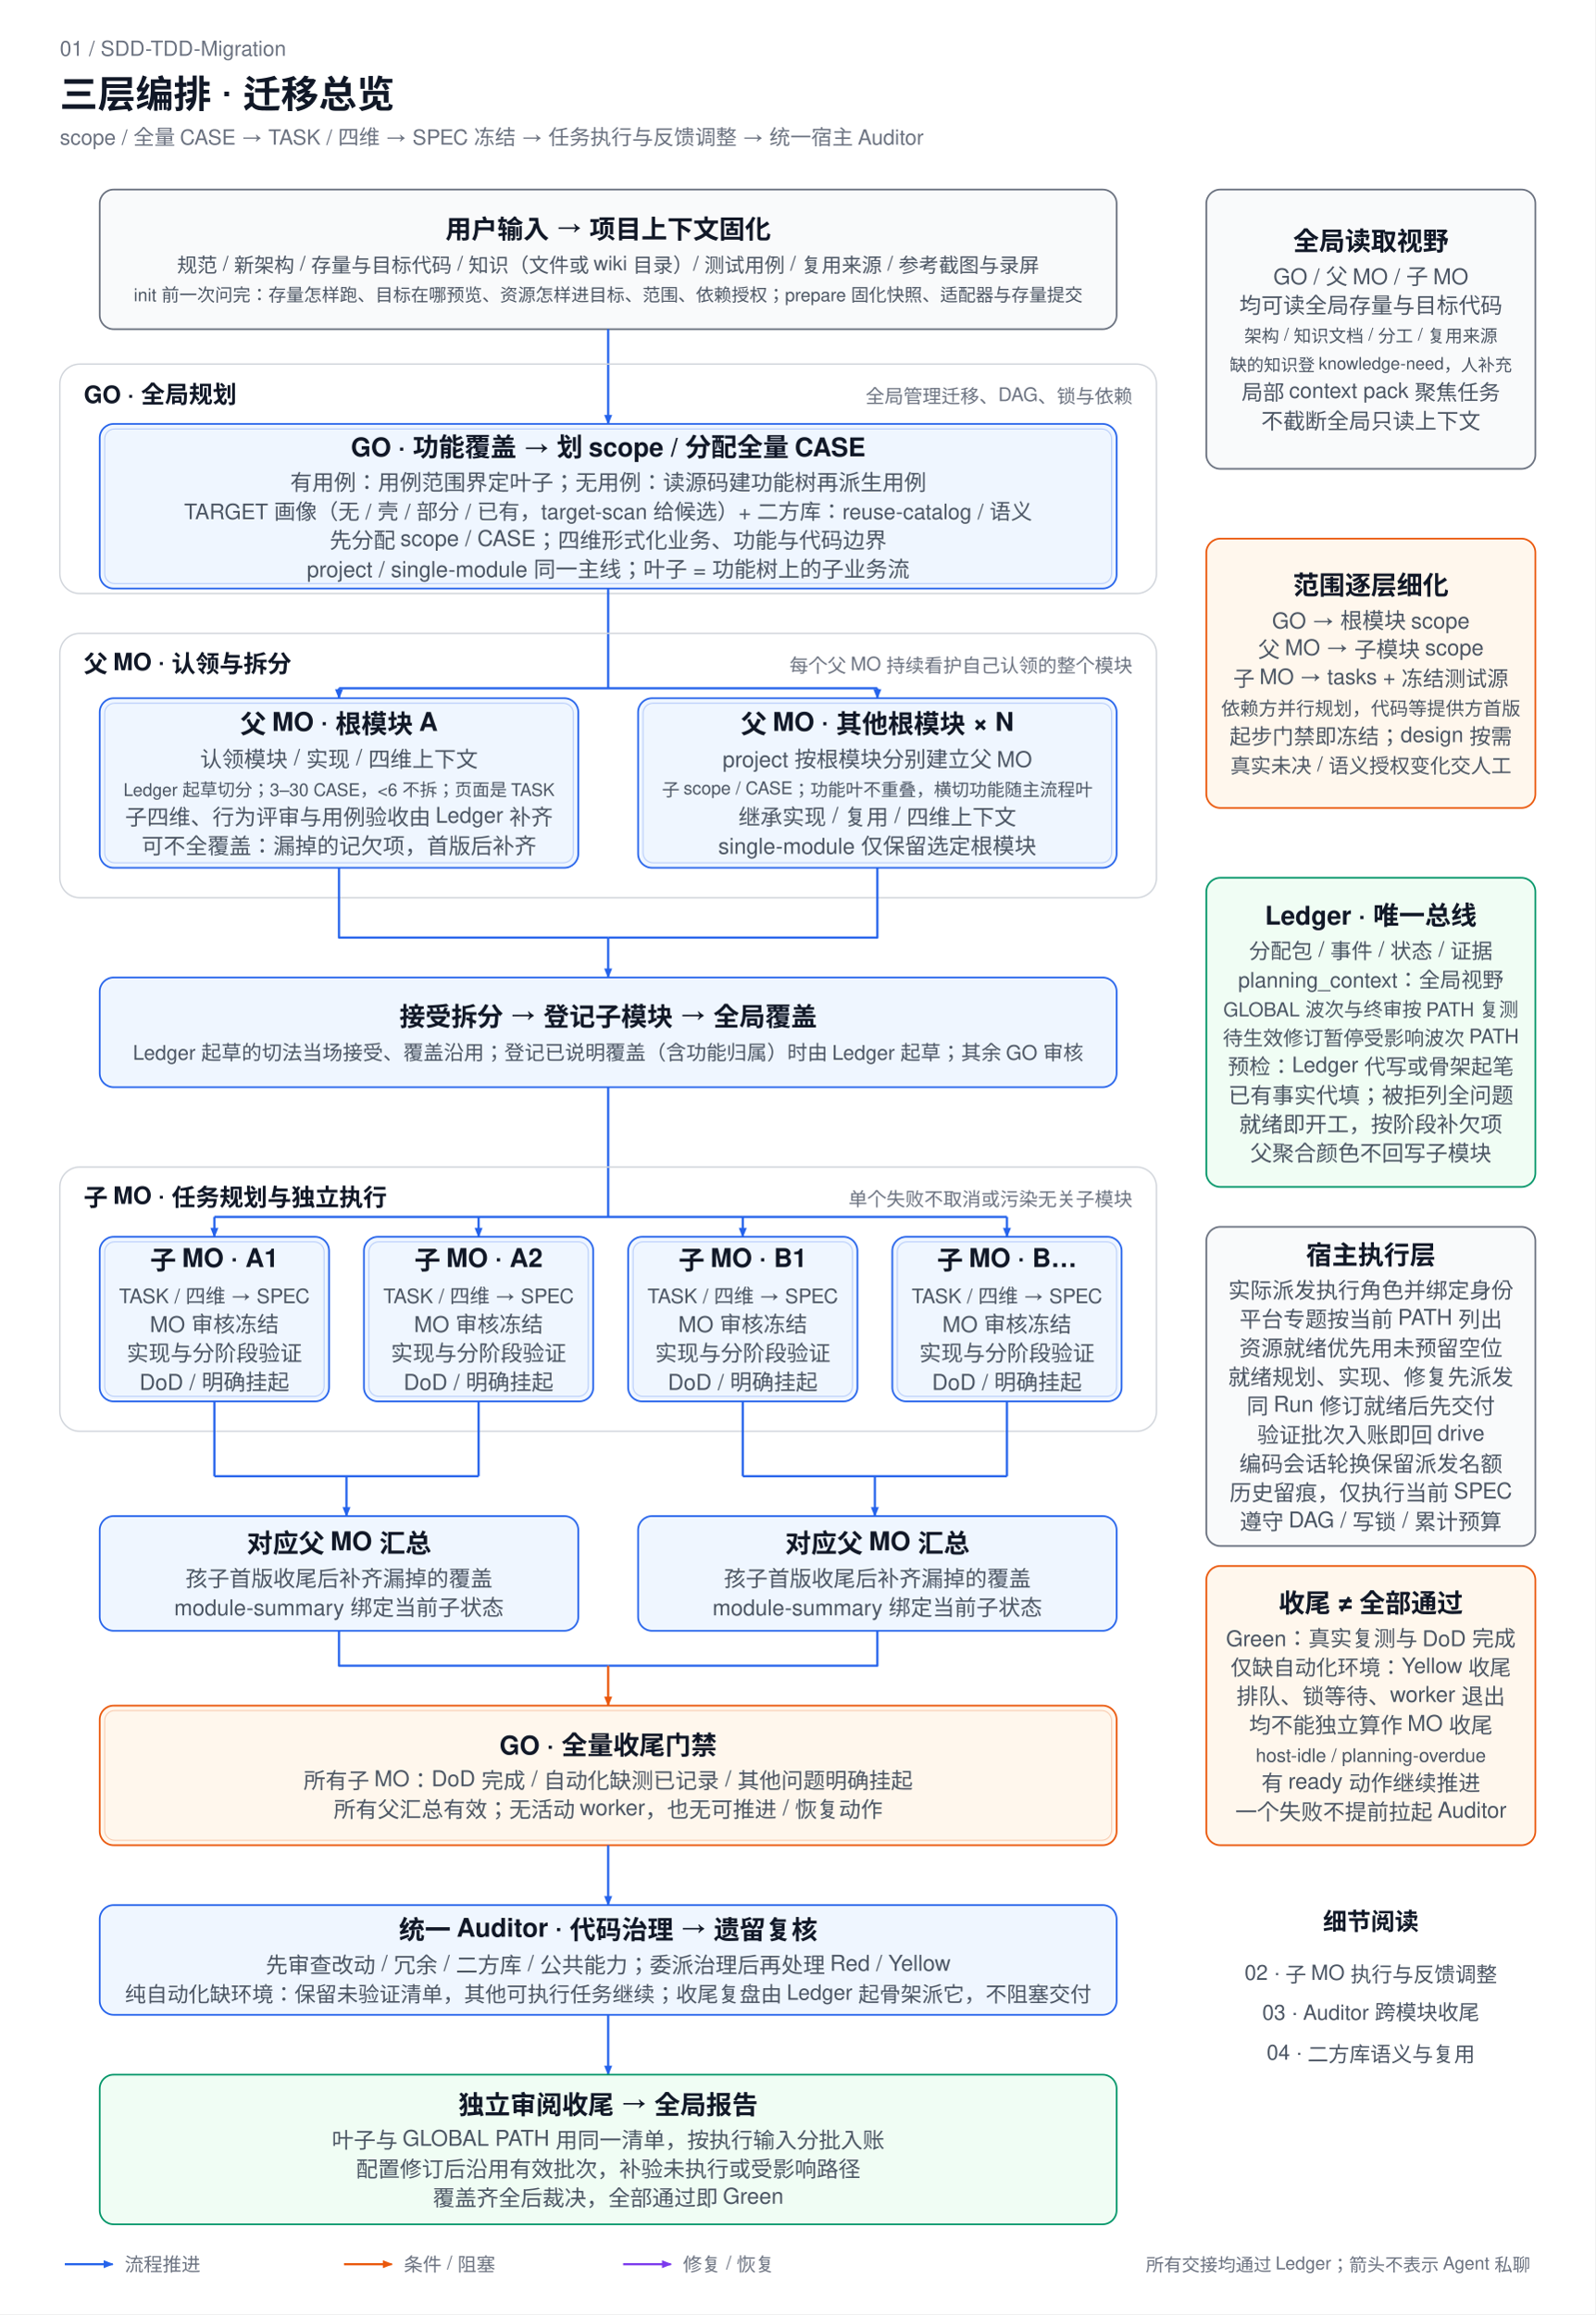
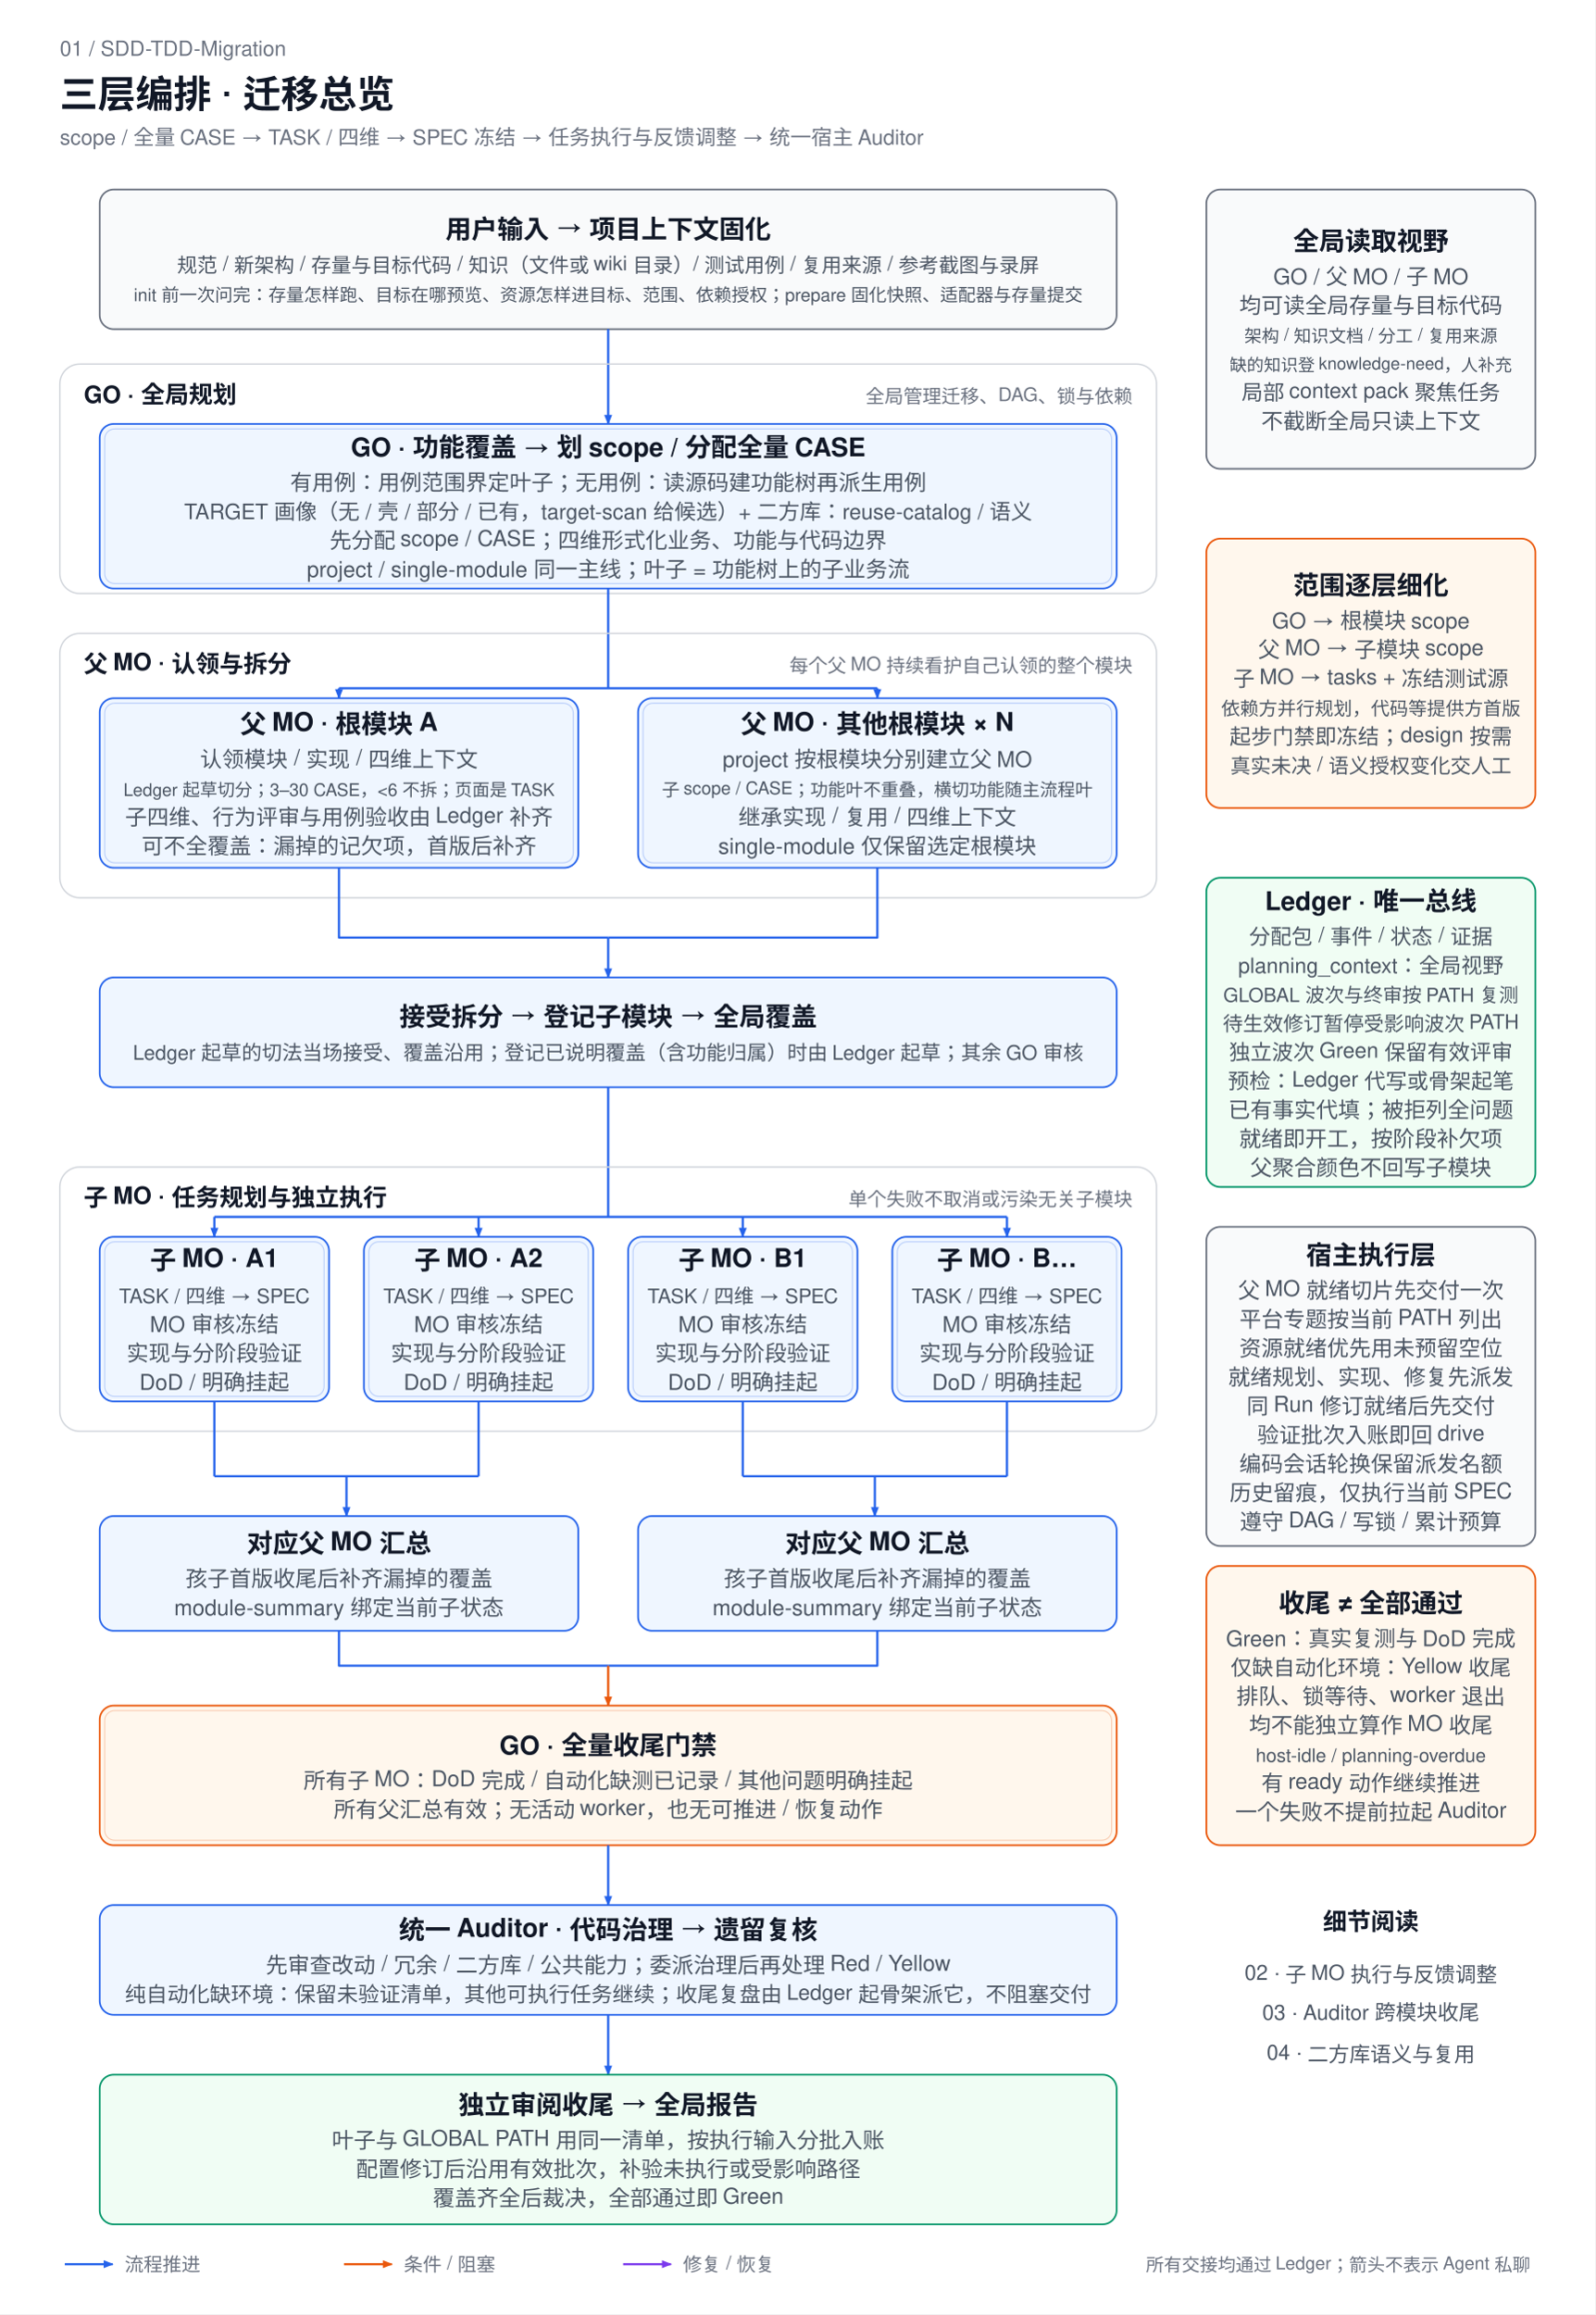
<svg xmlns="http://www.w3.org/2000/svg" width="1600" height="2320" viewBox="0 0 1600 2320" role="img" aria-labelledby="title desc">
  <style>text {font-family: "Helvetica Neue", Helvetica, Arial, "PingFang SC", "Microsoft YaHei", sans-serif;}</style>
  <defs>
    <marker id="arrow-blue" markerWidth="10" markerHeight="8" refX="9" refY="4" orient="auto" markerUnits="userSpaceOnUse">
      <path d="M0,0 L10,4 L0,8 Z" fill="#2563eb" />
    </marker>
    <marker id="arrow-orange" markerWidth="10" markerHeight="8" refX="9" refY="4" orient="auto" markerUnits="userSpaceOnUse">
      <path d="M0,0 L10,4 L0,8 Z" fill="#ea580c" />
    </marker>
    <marker id="arrow-green" markerWidth="10" markerHeight="8" refX="9" refY="4" orient="auto" markerUnits="userSpaceOnUse">
      <path d="M0,0 L10,4 L0,8 Z" fill="#059669" />
    </marker>
    <marker id="arrow-purple" markerWidth="10" markerHeight="8" refX="9" refY="4" orient="auto" markerUnits="userSpaceOnUse">
      <path d="M0,0 L10,4 L0,8 Z" fill="#7c3aed" />
    </marker>
    <marker id="arrow-gray" markerWidth="10" markerHeight="8" refX="9" refY="4" orient="auto" markerUnits="userSpaceOnUse">
      <path d="M0,0 L10,4 L0,8 Z" fill="#6b7280" />
    </marker>
  </defs>
  <rect width="1600" height="2320" fill="white" />
  <text x="60" y="56" font-size="21.00" fill="#6b7280" text-anchor="start" font-weight="400">01  /  SDD-TDD-Migration</text>
  <text x="60" y="108" font-size="38.00" fill="#111827" text-anchor="start" font-weight="700">三层编排 · 迁移总览</text>
  <text x="60" y="145" font-size="21.00" fill="#6b7280" text-anchor="start" font-weight="400">scope / 全量 CASE → TASK / 四维 → SPEC 冻结 → 任务执行与反馈调整 → 统一宿主 Auditor</text>
  <rect x="100" y="190" width="1020" height="140" rx="14" fill="#f9fafb" stroke="#6b7280" stroke-width="1.7" />
  <text x="610.0" y="239.0" font-size="26.00" fill="#111827" text-anchor="middle" font-weight="650">用户输入 → 项目上下文固化</text>
  <text x="610.0" y="273.0" font-size="20.16" fill="#4b5563" text-anchor="middle" font-weight="400">规范 / 新架构 / 存量与目标代码 / 知识（文件或 wiki 目录）/ 测试用例 / 复用来源 / 参考截图与录屏</text>
  <text x="610.0" y="302.0" font-size="17.87" fill="#4b5563" text-anchor="middle" font-weight="400">init 前一次问完：存量怎样跑、目标在哪预览、资源怎样进目标、范围、依赖授权；prepare 固化快照、适配器与存量提交</text>
  <path d="M610,330 L610,425" fill="none" stroke="#2563eb" stroke-width="2.2" stroke-linejoin="round" marker-end="url(#arrow-blue)" />
  <rect x="60" y="365" width="1100" height="230" rx="20" fill="none" stroke="#d1d5db" stroke-width="1.4" />
  <text x="84" y="404" font-size="24.00" fill="#111827" text-anchor="start" font-weight="650">GO  ·  全局规划</text>
  <text x="1136" y="404" font-size="19.00" fill="#6b7280" text-anchor="end" font-weight="400">全局管理迁移、DAG、锁与依赖</text>
  <rect x="100" y="425" width="1020" height="165" rx="14" fill="#eff6ff" stroke="#2563eb" stroke-width="1.7" />
  <rect x="105" y="430" width="1010" height="155" rx="10" fill="none" stroke="#2563eb" stroke-opacity="0.28" />
  <text x="610.0" y="457.5" font-size="26.00" fill="#111827" text-anchor="middle" font-weight="650">GO · 功能覆盖 → 划 scope / 分配全量 CASE</text>
  <text x="610.0" y="491.5" font-size="22.00" fill="#4b5563" text-anchor="middle" font-weight="400">有用例：用例范围界定叶子；无用例：读源码建功能树再派生用例</text>
  <text x="610.0" y="520.5" font-size="21.42" fill="#4b5563" text-anchor="middle" font-weight="400">TARGET 画像（无 / 壳 / 部分 / 已有，target-scan 给候选）+ 二方库：reuse-catalog / 语义</text>
  <text x="610.0" y="549.5" font-size="22.00" fill="#4b5563" text-anchor="middle" font-weight="400">先分配 scope / CASE；四维形式化业务、功能与代码边界</text>
  <text x="610.0" y="578.5" font-size="22.00" fill="#4b5563" text-anchor="middle" font-weight="400">project / single-module 同一主线；叶子 = 功能树上的子业务流</text>
  <path d="M610,590 L610,690" fill="none" stroke="#2563eb" stroke-width="2.2" stroke-linejoin="round" />
  <path d="M340,690 L880,690" fill="none" stroke="#2563eb" stroke-width="2.2" stroke-linejoin="round" />
  <path d="M340,690 L340,700" fill="none" stroke="#2563eb" stroke-width="2.2" stroke-linejoin="round" marker-end="url(#arrow-blue)" />
  <path d="M880,690 L880,700" fill="none" stroke="#2563eb" stroke-width="2.2" stroke-linejoin="round" marker-end="url(#arrow-blue)" />
  <rect x="60" y="635" width="1100" height="265" rx="20" fill="none" stroke="#d1d5db" stroke-width="1.4" />
  <text x="84" y="674" font-size="24.00" fill="#111827" text-anchor="start" font-weight="650">父 MO  ·  认领与拆分</text>
  <text x="1136" y="674" font-size="19.00" fill="#6b7280" text-anchor="end" font-weight="400">每个父 MO 持续看护自己认领的整个模块</text>
  <rect x="100" y="700" width="480" height="170" rx="14" fill="#eff6ff" stroke="#2563eb" stroke-width="1.7" />
  <rect x="105" y="705" width="470" height="160" rx="10" fill="none" stroke="#2563eb" stroke-opacity="0.28" />
  <text x="340.0" y="735.0" font-size="26.00" fill="#111827" text-anchor="middle" font-weight="650">父 MO · 根模块 A</text>
  <text x="340.0" y="769.0" font-size="22.00" fill="#4b5563" text-anchor="middle" font-weight="400">认领模块 / 实现 / 四维上下文</text>
  <text x="340.0" y="798.0" font-size="17.52" fill="#4b5563" text-anchor="middle" font-weight="400">Ledger 起草切分；3–30 CASE，&lt;6 不拆；页面是 TASK</text>
  <text x="340.0" y="827.0" font-size="21.89" fill="#4b5563" text-anchor="middle" font-weight="400">子四维、行为评审与用例验收由 Ledger 补齐</text>
  <text x="340.0" y="856.0" font-size="22.00" fill="#4b5563" text-anchor="middle" font-weight="400">可不全覆盖：漏掉的记欠项，首版后补齐</text>
  <rect x="640" y="700" width="480" height="170" rx="14" fill="#eff6ff" stroke="#2563eb" stroke-width="1.7" />
  <rect x="645" y="705" width="470" height="160" rx="10" fill="none" stroke="#2563eb" stroke-opacity="0.28" />
  <text x="880.0" y="735.0" font-size="26.00" fill="#111827" text-anchor="middle" font-weight="650">父 MO · 其他根模块 × N</text>
  <text x="880.0" y="769.0" font-size="22.00" fill="#4b5563" text-anchor="middle" font-weight="400">project 按根模块分别建立父 MO</text>
  <text x="880.0" y="798.0" font-size="17.71" fill="#4b5563" text-anchor="middle" font-weight="400">子 scope / CASE；功能叶不重叠，横切功能随主流程叶</text>
  <text x="880.0" y="827.0" font-size="22.00" fill="#4b5563" text-anchor="middle" font-weight="400">继承实现 / 复用 / 四维上下文</text>
  <text x="880.0" y="856.0" font-size="22.00" fill="#4b5563" text-anchor="middle" font-weight="400">single-module 仅保留选定根模块</text>
  <path d="M340,870 L340,940 L610,940" fill="none" stroke="#2563eb" stroke-width="2.2" stroke-linejoin="round" />
  <path d="M880,870 L880,940 L610,940" fill="none" stroke="#2563eb" stroke-width="2.2" stroke-linejoin="round" />
  <path d="M610,940 L610,980" fill="none" stroke="#2563eb" stroke-width="2.2" stroke-linejoin="round" marker-end="url(#arrow-blue)" />
  <rect x="100" y="980" width="1020" height="110" rx="14" fill="#eff6ff" stroke="#2563eb" stroke-width="1.7" />
  <text x="610.0" y="1028.5" font-size="26.00" fill="#111827" text-anchor="middle" font-weight="650">接受拆分 → 登记子模块 → 全局覆盖</text>
  <text x="610.0" y="1062.5" font-size="20.27" fill="#4b5563" text-anchor="middle" font-weight="400">Ledger 起草的切法当场接受、覆盖沿用；登记已说明覆盖（含功能归属）时由 Ledger 起草；其余 GO 审核</text>
  <path d="M610,1090 L610,1220" fill="none" stroke="#2563eb" stroke-width="2.2" stroke-linejoin="round" />
  <path d="M215,1220 L1010,1220" fill="none" stroke="#2563eb" stroke-width="2.2" stroke-linejoin="round" />
  <rect x="60" y="1170" width="1100" height="265" rx="20" fill="none" stroke="#d1d5db" stroke-width="1.4" />
  <text x="84" y="1209" font-size="24.00" fill="#111827" text-anchor="start" font-weight="650">子 MO  ·  任务规划与独立执行</text>
  <text x="1136" y="1209" font-size="19.00" fill="#6b7280" text-anchor="end" font-weight="400">单个失败不取消或污染无关子模块</text>
  <path d="M215,1220 L215,1240" fill="none" stroke="#2563eb" stroke-width="2.2" stroke-linejoin="round" marker-end="url(#arrow-blue)" />
  <rect x="100" y="1240" width="230" height="165" rx="14" fill="#eff6ff" stroke="#2563eb" stroke-width="1.7" />
  <rect x="105" y="1245" width="220" height="155" rx="10" fill="none" stroke="#2563eb" stroke-opacity="0.28" />
  <text x="215.0" y="1272.5" font-size="26.00" fill="#111827" text-anchor="middle" font-weight="650">子 MO · A1</text>
  <text x="215.0" y="1306.5" font-size="20.04" fill="#4b5563" text-anchor="middle" font-weight="400">TASK / 四维 → SPEC</text>
  <text x="215.0" y="1335.5" font-size="22.00" fill="#4b5563" text-anchor="middle" font-weight="400">MO 审核冻结</text>
  <text x="215.0" y="1364.5" font-size="22.00" fill="#4b5563" text-anchor="middle" font-weight="400">实现与分阶段验证</text>
  <text x="215.0" y="1393.5" font-size="22.00" fill="#4b5563" text-anchor="middle" font-weight="400">DoD / 明确挂起</text>
  <path d="M480,1220 L480,1240" fill="none" stroke="#2563eb" stroke-width="2.2" stroke-linejoin="round" marker-end="url(#arrow-blue)" />
  <rect x="365" y="1240" width="230" height="165" rx="14" fill="#eff6ff" stroke="#2563eb" stroke-width="1.7" />
  <rect x="370" y="1245" width="220" height="155" rx="10" fill="none" stroke="#2563eb" stroke-opacity="0.28" />
  <text x="480.0" y="1272.5" font-size="26.00" fill="#111827" text-anchor="middle" font-weight="650">子 MO · A2</text>
  <text x="480.0" y="1306.5" font-size="20.04" fill="#4b5563" text-anchor="middle" font-weight="400">TASK / 四维 → SPEC</text>
  <text x="480.0" y="1335.5" font-size="22.00" fill="#4b5563" text-anchor="middle" font-weight="400">MO 审核冻结</text>
  <text x="480.0" y="1364.5" font-size="22.00" fill="#4b5563" text-anchor="middle" font-weight="400">实现与分阶段验证</text>
  <text x="480.0" y="1393.5" font-size="22.00" fill="#4b5563" text-anchor="middle" font-weight="400">DoD / 明确挂起</text>
  <path d="M745,1220 L745,1240" fill="none" stroke="#2563eb" stroke-width="2.2" stroke-linejoin="round" marker-end="url(#arrow-blue)" />
  <rect x="630" y="1240" width="230" height="165" rx="14" fill="#eff6ff" stroke="#2563eb" stroke-width="1.7" />
  <rect x="635" y="1245" width="220" height="155" rx="10" fill="none" stroke="#2563eb" stroke-opacity="0.28" />
  <text x="745.0" y="1272.5" font-size="26.00" fill="#111827" text-anchor="middle" font-weight="650">子 MO · B1</text>
  <text x="745.0" y="1306.5" font-size="20.04" fill="#4b5563" text-anchor="middle" font-weight="400">TASK / 四维 → SPEC</text>
  <text x="745.0" y="1335.5" font-size="22.00" fill="#4b5563" text-anchor="middle" font-weight="400">MO 审核冻结</text>
  <text x="745.0" y="1364.5" font-size="22.00" fill="#4b5563" text-anchor="middle" font-weight="400">实现与分阶段验证</text>
  <text x="745.0" y="1393.5" font-size="22.00" fill="#4b5563" text-anchor="middle" font-weight="400">DoD / 明确挂起</text>
  <path d="M1010,1220 L1010,1240" fill="none" stroke="#2563eb" stroke-width="2.2" stroke-linejoin="round" marker-end="url(#arrow-blue)" />
  <rect x="895" y="1240" width="230" height="165" rx="14" fill="#eff6ff" stroke="#2563eb" stroke-width="1.7" />
  <rect x="900" y="1245" width="220" height="155" rx="10" fill="none" stroke="#2563eb" stroke-opacity="0.28" />
  <text x="1010.0" y="1272.5" font-size="26.00" fill="#111827" text-anchor="middle" font-weight="650">子 MO · B…</text>
  <text x="1010.0" y="1306.5" font-size="20.04" fill="#4b5563" text-anchor="middle" font-weight="400">TASK / 四维 → SPEC</text>
  <text x="1010.0" y="1335.5" font-size="22.00" fill="#4b5563" text-anchor="middle" font-weight="400">MO 审核冻结</text>
  <text x="1010.0" y="1364.5" font-size="22.00" fill="#4b5563" text-anchor="middle" font-weight="400">实现与分阶段验证</text>
  <text x="1010.0" y="1393.5" font-size="22.00" fill="#4b5563" text-anchor="middle" font-weight="400">DoD / 明确挂起</text>
  <path d="M215,1405 L215,1480" fill="none" stroke="#2563eb" stroke-width="2.2" stroke-linejoin="round" />
  <path d="M480,1405 L480,1480" fill="none" stroke="#2563eb" stroke-width="2.2" stroke-linejoin="round" />
  <path d="M215,1480 L480,1480" fill="none" stroke="#2563eb" stroke-width="2.2" stroke-linejoin="round" />
  <path d="M347.5,1480 L347.5,1520" fill="none" stroke="#2563eb" stroke-width="2.2" stroke-linejoin="round" marker-end="url(#arrow-blue)" />
  <rect x="100" y="1520" width="480" height="115" rx="14" fill="#eff6ff" stroke="#2563eb" stroke-width="1.7" />
  <text x="340.0" y="1556.5" font-size="26.00" fill="#111827" text-anchor="middle" font-weight="650">对应父 MO 汇总</text>
  <text x="340.0" y="1590.5" font-size="22.00" fill="#4b5563" text-anchor="middle" font-weight="400">孩子首版收尾后补齐漏掉的覆盖</text>
  <text x="340.0" y="1619.5" font-size="22.00" fill="#4b5563" text-anchor="middle" font-weight="400">module-summary 绑定当前子状态</text>
  <path d="M745,1405 L745,1480" fill="none" stroke="#2563eb" stroke-width="2.2" stroke-linejoin="round" />
  <path d="M1010,1405 L1010,1480" fill="none" stroke="#2563eb" stroke-width="2.2" stroke-linejoin="round" />
  <path d="M745,1480 L1010,1480" fill="none" stroke="#2563eb" stroke-width="2.2" stroke-linejoin="round" />
  <path d="M877.5,1480 L877.5,1520" fill="none" stroke="#2563eb" stroke-width="2.2" stroke-linejoin="round" marker-end="url(#arrow-blue)" />
  <rect x="640" y="1520" width="480" height="115" rx="14" fill="#eff6ff" stroke="#2563eb" stroke-width="1.7" />
  <text x="880.0" y="1556.5" font-size="26.00" fill="#111827" text-anchor="middle" font-weight="650">对应父 MO 汇总</text>
  <text x="880.0" y="1590.5" font-size="22.00" fill="#4b5563" text-anchor="middle" font-weight="400">孩子首版收尾后补齐漏掉的覆盖</text>
  <text x="880.0" y="1619.5" font-size="22.00" fill="#4b5563" text-anchor="middle" font-weight="400">module-summary 绑定当前子状态</text>
  <path d="M340,1635 L340,1670 L610,1670" fill="none" stroke="#2563eb" stroke-width="2.2" stroke-linejoin="round" />
  <path d="M880,1635 L880,1670 L610,1670" fill="none" stroke="#2563eb" stroke-width="2.2" stroke-linejoin="round" />
  <path d="M610,1670 L610,1710" fill="none" stroke="#ea580c" stroke-width="2.2" stroke-linejoin="round" marker-end="url(#arrow-orange)" />
  <rect x="100" y="1710" width="1020" height="140" rx="14" fill="#fff7ed" stroke="#ea580c" stroke-width="1.7" />
  <rect x="105" y="1715" width="1010" height="130" rx="10" fill="none" stroke="#ea580c" stroke-opacity="0.28" />
  <text x="610.0" y="1759.0" font-size="26.00" fill="#111827" text-anchor="middle" font-weight="650">GO · 全量收尾门禁</text>
  <text x="610.0" y="1793.0" font-size="22.00" fill="#4b5563" text-anchor="middle" font-weight="400">所有子 MO：DoD 完成 / 自动化缺测已记录 / 其他问题明确挂起</text>
  <text x="610.0" y="1822.0" font-size="22.00" fill="#4b5563" text-anchor="middle" font-weight="400">所有父汇总有效；无活动 worker，也无可推进 / 恢复动作</text>
  <path d="M610,1850 L610,1910" fill="none" stroke="#2563eb" stroke-width="2.2" stroke-linejoin="round" marker-end="url(#arrow-blue)" />
  <rect x="100" y="1910" width="1020" height="110" rx="14" fill="#eff6ff" stroke="#2563eb" stroke-width="1.7" />
  <text x="610.0" y="1944.0" font-size="26.00" fill="#111827" text-anchor="middle" font-weight="650">统一 Auditor · 代码治理 → 遗留复核</text>
  <text x="610.0" y="1978.0" font-size="22.00" fill="#4b5563" text-anchor="middle" font-weight="400">先审查改动 / 冗余 / 二方库 / 公共能力；委派治理后再处理 Red / Yellow</text>
  <text x="610.0" y="2007.0" font-size="21.26" fill="#4b5563" text-anchor="middle" font-weight="400">纯自动化缺环境：保留未验证清单，其他可执行任务继续；收尾复盘由 Ledger 起骨架派它，不阻塞交付</text>
  <path d="M610,2020 L610,2080" fill="none" stroke="#2563eb" stroke-width="2.2" stroke-linejoin="round" marker-end="url(#arrow-blue)" />
  <rect x="100" y="2080" width="1020" height="150" rx="14" fill="#f0fdf4" stroke="#059669" stroke-width="1.7" />
  <text x="610.0" y="2119.5" font-size="26.00" fill="#111827" text-anchor="middle" font-weight="650">独立审阅收尾 → 全局报告</text>
  <text x="610.0" y="2153.5" font-size="22.00" fill="#4b5563" text-anchor="middle" font-weight="400">叶子与 GLOBAL PATH 用同一清单，按执行输入分批入账</text>
  <text x="610.0" y="2182.5" font-size="22.00" fill="#4b5563" text-anchor="middle" font-weight="400">配置修订后沿用有效批次，补验未执行或受影响路径</text>
  <text x="610.0" y="2211.5" font-size="22.00" fill="#4b5563" text-anchor="middle" font-weight="400">覆盖齐全后裁决，全部通过即 Green</text>
  <rect x="1210" y="190" width="330" height="280" rx="14" fill="#f9fafb" stroke="#6b7280" stroke-width="1.7" />
  <text x="1375.0" y="251.0" font-size="26.00" fill="#111827" text-anchor="middle" font-weight="650">全局读取视野</text>
  <text x="1375.0" y="285.0" font-size="22.00" fill="#4b5563" text-anchor="middle" font-weight="400">GO / 父 MO / 子 MO</text>
  <text x="1375.0" y="314.0" font-size="22.00" fill="#4b5563" text-anchor="middle" font-weight="400">均可读全局存量与目标代码</text>
  <text x="1375.0" y="343.0" font-size="17.51" fill="#4b5563" text-anchor="middle" font-weight="400">架构 / 知识文档 / 分工 / 复用来源</text>
  <text x="1375.0" y="372.0" font-size="17.09" fill="#4b5563" text-anchor="middle" font-weight="400">缺的知识登 knowledge-need，人补充</text>
  <text x="1375.0" y="401.0" font-size="21.46" fill="#4b5563" text-anchor="middle" font-weight="400">局部 context pack 聚焦任务</text>
  <text x="1375.0" y="430.0" font-size="22.00" fill="#4b5563" text-anchor="middle" font-weight="400">不截断全局只读上下文</text>
  <rect x="1210" y="540" width="330" height="270" rx="14" fill="#fff7ed" stroke="#ea580c" stroke-width="1.7" />
  <text x="1375.0" y="596.0" font-size="26.00" fill="#111827" text-anchor="middle" font-weight="650">范围逐层细化</text>
  <text x="1375.0" y="630.0" font-size="22.00" fill="#4b5563" text-anchor="middle" font-weight="400">GO → 根模块 scope</text>
  <text x="1375.0" y="659.0" font-size="22.00" fill="#4b5563" text-anchor="middle" font-weight="400">父 MO → 子模块 scope</text>
  <text x="1375.0" y="688.0" font-size="21.46" fill="#4b5563" text-anchor="middle" font-weight="400">子 MO → tasks + 冻结测试源</text>
  <text x="1375.0" y="717.0" font-size="18.75" fill="#4b5563" text-anchor="middle" font-weight="400">依赖方并行规划，代码等提供方首版</text>
  <text x="1375.0" y="746.0" font-size="21.44" fill="#4b5563" text-anchor="middle" font-weight="400">起步门禁即冻结；design 按需</text>
  <text x="1375.0" y="775.0" font-size="20.39" fill="#4b5563" text-anchor="middle" font-weight="400">真实未决 / 语义授权变化交人工</text>
  <rect x="1210" y="880" width="330" height="310" rx="14" fill="#f0fdf4" stroke="#059669" stroke-width="1.7" />
-   <text x="1375.0" y="927.0" font-size="26.00" fill="#111827" text-anchor="middle" font-weight="650">Ledger · 唯一总线</text>
-   <text x="1375.0" y="961.0" font-size="21.23" fill="#4b5563" text-anchor="middle" font-weight="400">分配包 / 事件 / 状态 / 证据</text>
-   <text x="1375.0" y="990.0" font-size="21.25" fill="#4b5563" text-anchor="middle" font-weight="400">planning_context：全局视野</text>
-   <text x="1375.0" y="1019.0" font-size="19.47" fill="#4b5563" text-anchor="middle" font-weight="400">GLOBAL 波次与终审按 PATH 复测</text>
-   <text x="1375.0" y="1048.0" font-size="20.20" fill="#4b5563" text-anchor="middle" font-weight="400">待生效修订暂停受影响波次 PATH</text>
-   <text x="1375.0" y="1077.0" font-size="21.44" fill="#4b5563" text-anchor="middle" font-weight="400">预检：Ledger 代写或骨架起笔</text>
-   <text x="1375.0" y="1106.0" font-size="22.00" fill="#4b5563" text-anchor="middle" font-weight="400">已有事实代填；被拒列全问题</text>
-   <text x="1375.0" y="1135.0" font-size="22.00" fill="#4b5563" text-anchor="middle" font-weight="400">就绪即开工，按阶段补欠项</text>
-   <text x="1375.0" y="1164.0" font-size="22.00" fill="#4b5563" text-anchor="middle" font-weight="400">父聚合颜色不回写子模块</text>
+   <text x="1375.0" y="912.5" font-size="26.00" fill="#111827" text-anchor="middle" font-weight="650">Ledger · 唯一总线</text>
+   <text x="1375.0" y="946.5" font-size="21.23" fill="#4b5563" text-anchor="middle" font-weight="400">分配包 / 事件 / 状态 / 证据</text>
+   <text x="1375.0" y="975.5" font-size="21.25" fill="#4b5563" text-anchor="middle" font-weight="400">planning_context：全局视野</text>
+   <text x="1375.0" y="1004.5" font-size="19.47" fill="#4b5563" text-anchor="middle" font-weight="400">GLOBAL 波次与终审按 PATH 复测</text>
+   <text x="1375.0" y="1033.5" font-size="20.20" fill="#4b5563" text-anchor="middle" font-weight="400">待生效修订暂停受影响波次 PATH</text>
+   <text x="1375.0" y="1062.5" font-size="21.44" fill="#4b5563" text-anchor="middle" font-weight="400">独立波次 Green 保留有效评审</text>
+   <text x="1375.0" y="1091.5" font-size="21.44" fill="#4b5563" text-anchor="middle" font-weight="400">预检：Ledger 代写或骨架起笔</text>
+   <text x="1375.0" y="1120.5" font-size="22.00" fill="#4b5563" text-anchor="middle" font-weight="400">已有事实代填；被拒列全问题</text>
+   <text x="1375.0" y="1149.5" font-size="22.00" fill="#4b5563" text-anchor="middle" font-weight="400">就绪即开工，按阶段补欠项</text>
+   <text x="1375.0" y="1178.5" font-size="22.00" fill="#4b5563" text-anchor="middle" font-weight="400">父聚合颜色不回写子模块</text>
  <rect x="1210" y="1230" width="330" height="320" rx="14" fill="#f9fafb" stroke="#6b7280" stroke-width="1.7" />
  <text x="1375.0" y="1267.5" font-size="26.00" fill="#111827" text-anchor="middle" font-weight="650">宿主执行层</text>
-   <text x="1375.0" y="1301.5" font-size="22.00" fill="#4b5563" text-anchor="middle" font-weight="400">实际派发执行角色并绑定身份</text>
+   <text x="1375.0" y="1301.5" font-size="22.00" fill="#4b5563" text-anchor="middle" font-weight="400">父 MO 就绪切片先交付一次</text>
  <text x="1375.0" y="1330.5" font-size="22.00" fill="#4b5563" text-anchor="middle" font-weight="400">平台专题按当前 PATH 列出</text>
  <text x="1375.0" y="1359.5" font-size="22.00" fill="#4b5563" text-anchor="middle" font-weight="400">资源就绪优先用未预留空位</text>
  <text x="1375.0" y="1388.5" font-size="22.00" fill="#4b5563" text-anchor="middle" font-weight="400">就绪规划、实现、修复先派发</text>
  <text x="1375.0" y="1417.5" font-size="22.00" fill="#4b5563" text-anchor="middle" font-weight="400">同 Run 修订就绪后先交付</text>
  <text x="1375.0" y="1446.5" font-size="22.00" fill="#4b5563" text-anchor="middle" font-weight="400">验证批次入账即回 drive</text>
  <text x="1375.0" y="1475.5" font-size="22.00" fill="#4b5563" text-anchor="middle" font-weight="400">编码会话轮换保留派发名额</text>
  <text x="1375.0" y="1504.5" font-size="22.00" fill="#4b5563" text-anchor="middle" font-weight="400">历史留痕，仅执行当前 SPEC</text>
  <text x="1375.0" y="1533.5" font-size="21.90" fill="#4b5563" text-anchor="middle" font-weight="400">遵守 DAG / 写锁 / 累计预算</text>
  <rect x="1210" y="1570" width="330" height="280" rx="14" fill="#fff7ed" stroke="#ea580c" stroke-width="1.7" />
  <text x="1375.0" y="1616.5" font-size="26.00" fill="#111827" text-anchor="middle" font-weight="650">收尾 ≠ 全部通过</text>
  <text x="1375.0" y="1650.5" font-size="21.90" fill="#4b5563" text-anchor="middle" font-weight="400">Green：真实复测与 DoD 完成</text>
  <text x="1375.0" y="1679.5" font-size="21.44" fill="#4b5563" text-anchor="middle" font-weight="400">仅缺自动化环境：Yellow 收尾</text>
  <text x="1375.0" y="1708.5" font-size="22.00" fill="#4b5563" text-anchor="middle" font-weight="400">排队、锁等待、worker 退出</text>
  <text x="1375.0" y="1737.5" font-size="22.00" fill="#4b5563" text-anchor="middle" font-weight="400">均不能独立算作 MO 收尾</text>
  <text x="1375.0" y="1766.5" font-size="18.80" fill="#4b5563" text-anchor="middle" font-weight="400">host-idle / planning-overdue</text>
  <text x="1375.0" y="1795.5" font-size="22.00" fill="#4b5563" text-anchor="middle" font-weight="400">有 ready 动作继续推进</text>
  <text x="1375.0" y="1824.5" font-size="22.00" fill="#4b5563" text-anchor="middle" font-weight="400">一个失败不提前拉起 Auditor</text>
  <text x="1375" y="1935" font-size="24.00" fill="#111827" text-anchor="middle" font-weight="650">细节阅读</text>
  <text x="1375" y="1985" font-size="21.00" fill="#4b5563" text-anchor="middle" font-weight="400">02 · 子 MO 执行与反馈调整</text>
  <text x="1375" y="2025" font-size="21.00" fill="#4b5563" text-anchor="middle" font-weight="400">03 · Auditor 跨模块收尾</text>
  <text x="1375" y="2065" font-size="21.00" fill="#4b5563" text-anchor="middle" font-weight="400">04 · 二方库语义与复用</text>
  <path d="M65,2270 L113,2270" fill="none" stroke="#2563eb" stroke-width="2.2" stroke-linejoin="round" marker-end="url(#arrow-blue)" />
  <text x="125" y="2277" font-size="19.00" fill="#6b7280" text-anchor="start" font-weight="400">流程推进</text>
  <path d="M345,2270 L393,2270" fill="none" stroke="#ea580c" stroke-width="2.2" stroke-linejoin="round" marker-end="url(#arrow-orange)" />
  <text x="405" y="2277" font-size="19.00" fill="#6b7280" text-anchor="start" font-weight="400">条件 / 阻塞</text>
  <path d="M625,2270 L673,2270" fill="none" stroke="#7c3aed" stroke-width="2.2" stroke-linejoin="round" marker-end="url(#arrow-purple)" />
  <text x="685" y="2277" font-size="19.00" fill="#6b7280" text-anchor="start" font-weight="400">修复 / 恢复</text>
  <text x="1535" y="2277" font-size="18.00" fill="#6b7280" text-anchor="end" font-weight="400">所有交接均通过 Ledger；箭头不表示 Agent 私聊</text>
</svg>
